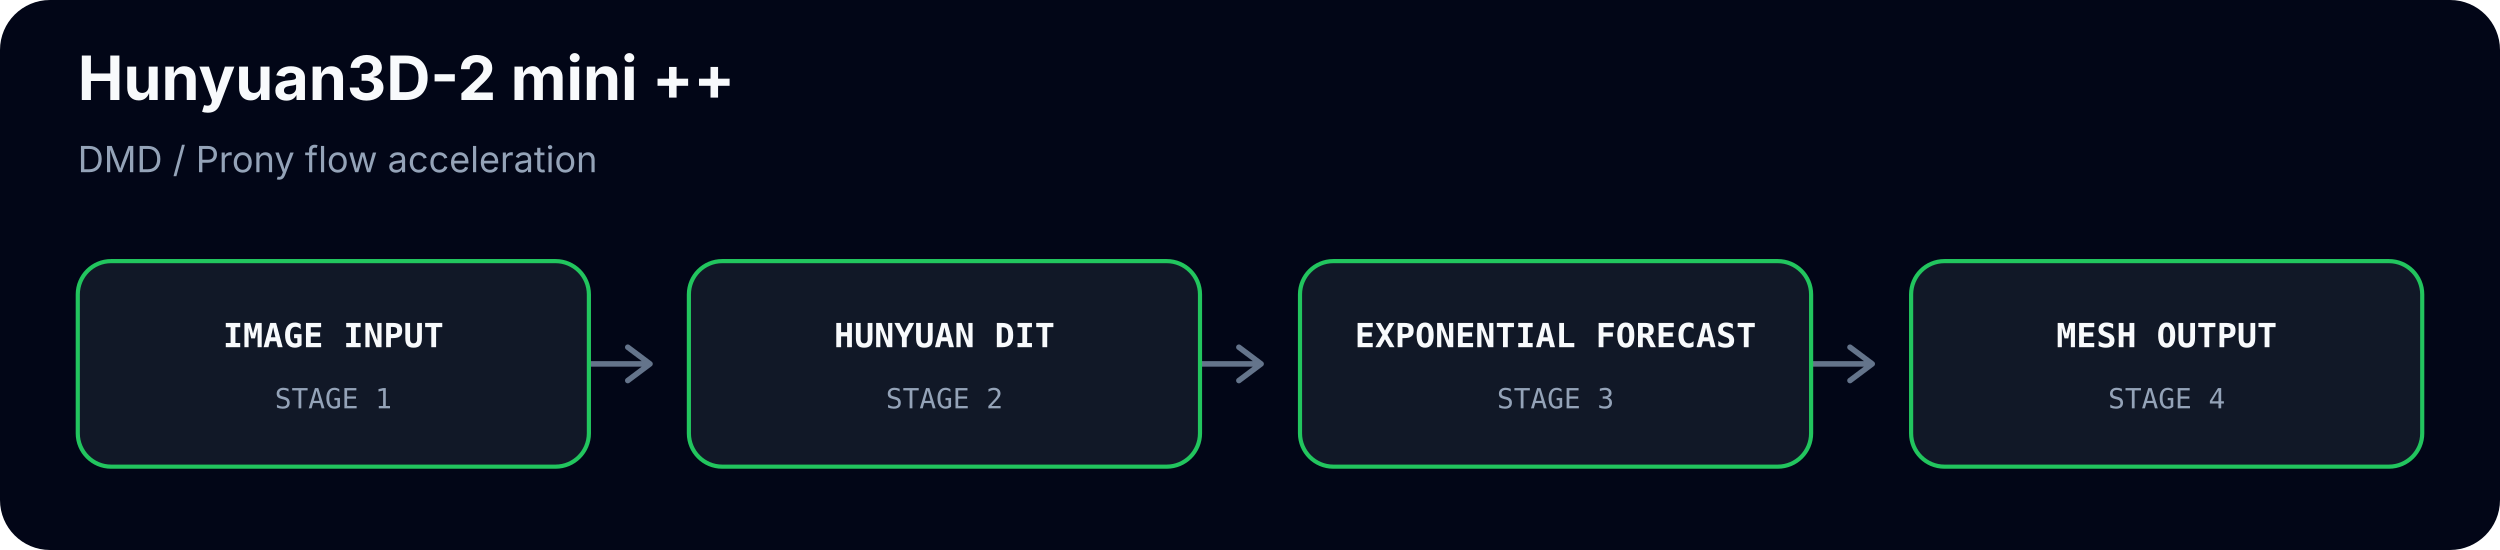
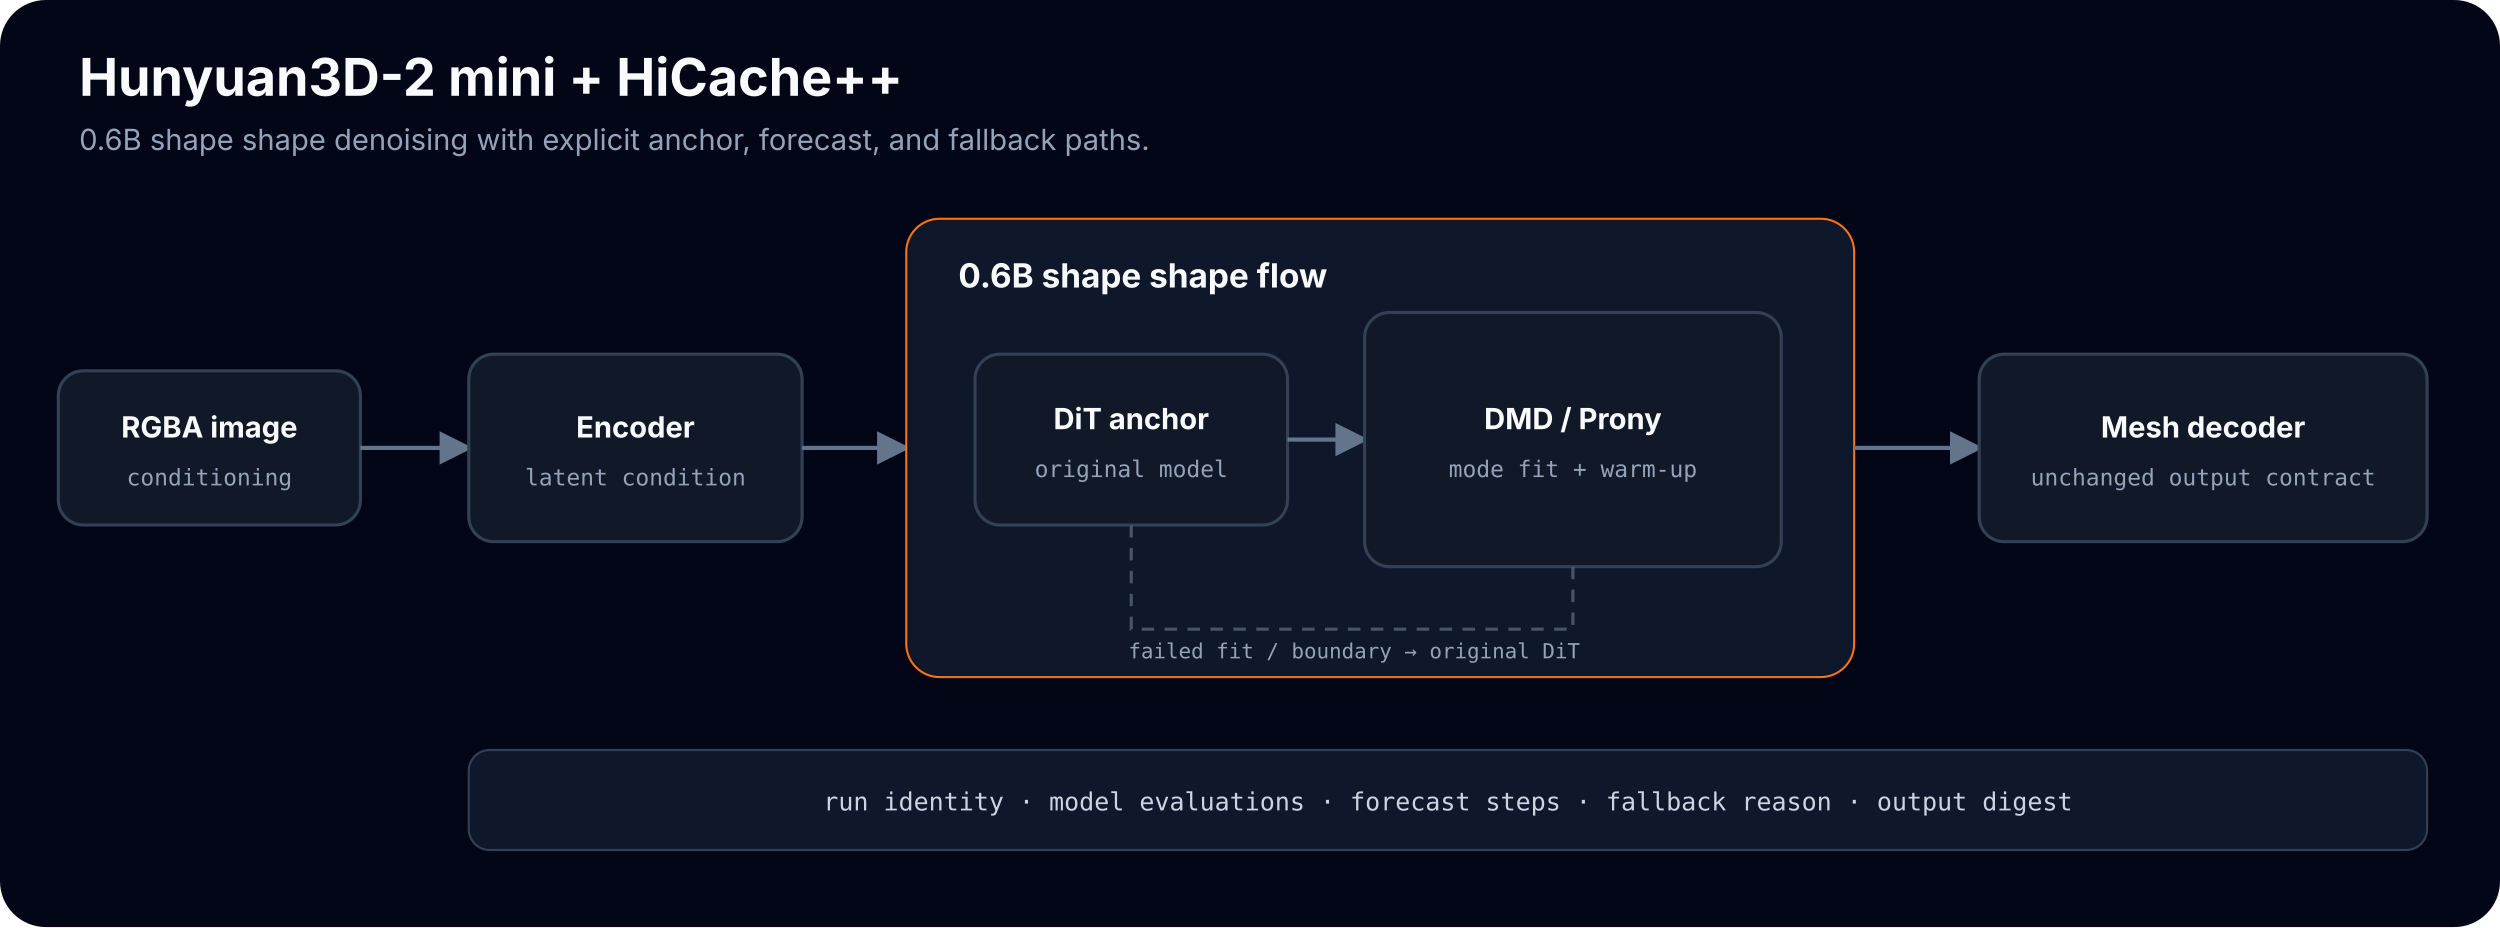
- <svg xmlns="http://www.w3.org/2000/svg" viewBox="0 0 900 198" role="img" aria-labelledby="title desc">
-   <rect width="900" height="198" rx="18" fill="#020617" />
-   <text x="28" y="36" fill="#f8fafc" font-family="Inter,Segoe UI,sans-serif" font-size="22" font-weight="700">Hunyuan3D-2 mini ++</text>
-   <text x="28" y="62" fill="#94a3b8" font-family="Inter,Segoe UI,sans-serif" font-size="13">DMD / Prony flow acceleration</text>
-   <path d="M212 131h22m-8-6 8 6-8 6" fill="none" stroke="#64748b" stroke-width="2" stroke-linecap="round" stroke-linejoin="round" />
-   <path d="M432 131h22m-8-6 8 6-8 6" fill="none" stroke="#64748b" stroke-width="2" stroke-linecap="round" stroke-linejoin="round" />
-   <path d="M652 131h22m-8-6 8 6-8 6" fill="none" stroke="#64748b" stroke-width="2" stroke-linecap="round" stroke-linejoin="round" />
-   <g transform="translate(28 94)">
-     <rect width="184" height="74" rx="12" fill="#111827" stroke="#22c55e" stroke-width="1.5" />
-     <text x="92" y="31" text-anchor="middle" fill="#f8fafc" font-family="ui-monospace, SFMono-Regular, Menlo, monospace" font-size="12" font-weight="700">IMAGE INPUT</text>
-     <text x="92" y="53" text-anchor="middle" fill="#94a3b8" font-family="ui-monospace, SFMono-Regular, Menlo, monospace" font-size="10">STAGE 1</text>
+ <svg xmlns="http://www.w3.org/2000/svg" viewBox="0 0 1200 445" role="img" aria-labelledby="title desc">
+   <rect width="1200" height="445" rx="22" fill="#020617" />
+   <defs>
+     <marker id="arrow" markerWidth="8" markerHeight="8" refX="7" refY="4" orient="auto">
+       <path d="M0 0L8 4L0 8Z" fill="#64748b" />
+     </marker>
+     <style>.t{font-family:Inter,Segoe UI,sans-serif;fill:#f8fafc}.m{font-family:ui-monospace,SFMono-Regular,Menlo,monospace;fill:#cbd5e1}.muted{fill:#94a3b8}.line{fill:none;stroke:#64748b;stroke-width:2;marker-end:url(#arrow)}.dash{fill:none;stroke:#475569;stroke-width:1.5;stroke-dasharray:6 5}.box{fill:#111827;stroke:#334155;stroke-width:1.5}</style>
+   </defs>
+   <text class="t" x="38" y="46" font-size="25" font-weight="700">Hunyuan3D-2 mini + HiCache++</text>
+   <text class="t muted" x="38" y="72" font-size="14">0.6B shape shape denoising with explicit anchor, forecast, and fallback paths.</text>
+   <g transform="translate(28 178)">
+     <rect class="box" width="145" height="74" rx="12" stroke="#f97316" />
+     <text class="t" x="72.5" y="32" text-anchor="middle" font-size="14" font-weight="700">RGBA image</text>
+     <text class="m muted" x="72.5" y="55" text-anchor="middle" font-size="11">conditioning</text>
  </g>
-   <g transform="translate(248 94)">
-     <rect width="184" height="74" rx="12" fill="#111827" stroke="#22c55e" stroke-width="1.5" />
-     <text x="92" y="31" text-anchor="middle" fill="#f8fafc" font-family="ui-monospace, SFMono-Regular, Menlo, monospace" font-size="12" font-weight="700">HUNYUAN DIT</text>
-     <text x="92" y="53" text-anchor="middle" fill="#94a3b8" font-family="ui-monospace, SFMono-Regular, Menlo, monospace" font-size="10">STAGE 2</text>
+   <path class="line" d="M173 215L225 215" />
+   <g transform="translate(225 170)">
+     <rect class="box" width="160" height="90" rx="12" stroke="#f97316" />
+     <text class="t" x="80" y="40" text-anchor="middle" font-size="14" font-weight="700">Encoder</text>
+     <text class="m muted" x="80" y="63" text-anchor="middle" font-size="11">latent condition</text>
  </g>
-   <g transform="translate(468 94)">
-     <rect width="184" height="74" rx="12" fill="#111827" stroke="#22c55e" stroke-width="1.5" />
-     <text x="92" y="31" text-anchor="middle" fill="#f8fafc" font-family="ui-monospace, SFMono-Regular, Menlo, monospace" font-size="12" font-weight="700">EXPONENTIAL FORECAST</text>
-     <text x="92" y="53" text-anchor="middle" fill="#94a3b8" font-family="ui-monospace, SFMono-Regular, Menlo, monospace" font-size="10">STAGE 3</text>
+   <path class="line" d="M385 215L435 215" />
+   <rect x="435" y="105" width="455" height="220" rx="16" fill="#0f172a" stroke="#f97316" />
+   <text class="t" x="460" y="138" font-size="16" font-weight="700">0.6B shape shape flow</text>
+   <g transform="translate(468 170)">
+     <rect class="box" width="150" height="82" rx="12" stroke="#f59e0b" />
+     <text class="t" x="75" y="36" text-anchor="middle" font-size="14" font-weight="700">DiT anchor</text>
+     <text class="m muted" x="75" y="59" text-anchor="middle" font-size="11">original model</text>
  </g>
-   <g transform="translate(688 94)">
-     <rect width="184" height="74" rx="12" fill="#111827" stroke="#22c55e" stroke-width="1.5" />
-     <text x="92" y="31" text-anchor="middle" fill="#f8fafc" font-family="ui-monospace, SFMono-Regular, Menlo, monospace" font-size="12" font-weight="700">MESH OUTPUT</text>
-     <text x="92" y="53" text-anchor="middle" fill="#94a3b8" font-family="ui-monospace, SFMono-Regular, Menlo, monospace" font-size="10">STAGE 4</text>
+   <path class="line" d="M618 211L655 211" />
+   <g transform="translate(655 150)">
+     <rect class="box" width="200" height="122" rx="12" stroke="#22c55e" />
+     <text class="t" x="100" y="56" text-anchor="middle" font-size="14" font-weight="700">DMD / Prony</text>
+     <text class="m muted" x="100" y="79" text-anchor="middle" font-size="11">mode fit + warm-up</text>
  </g>
+   <path class="dash" d="M755 272V302H543V252" />
+   <text class="m muted" x="650" y="316" text-anchor="middle" font-size="10">failed fit / boundary → original DiT</text>
+   <path class="line" d="M890 215L950 215" />
+   <g transform="translate(950 170)">
+     <rect class="box" width="215" height="90" rx="12" stroke="#38bdf8" />
+     <text class="t" x="107.5" y="40" text-anchor="middle" font-size="14" font-weight="700">Mesh decoder</text>
+     <text class="m muted" x="107.5" y="63" text-anchor="middle" font-size="11">unchanged output contract</text>
+   </g>
+   <rect x="225" y="360" width="940" height="48" rx="10" fill="#0f172a" stroke="#334155" />
+   <text class="m" x="695" y="389" text-anchor="middle" font-size="12">run identity · model evaluations · forecast steps · fallback reason · output digest</text>
</svg>
